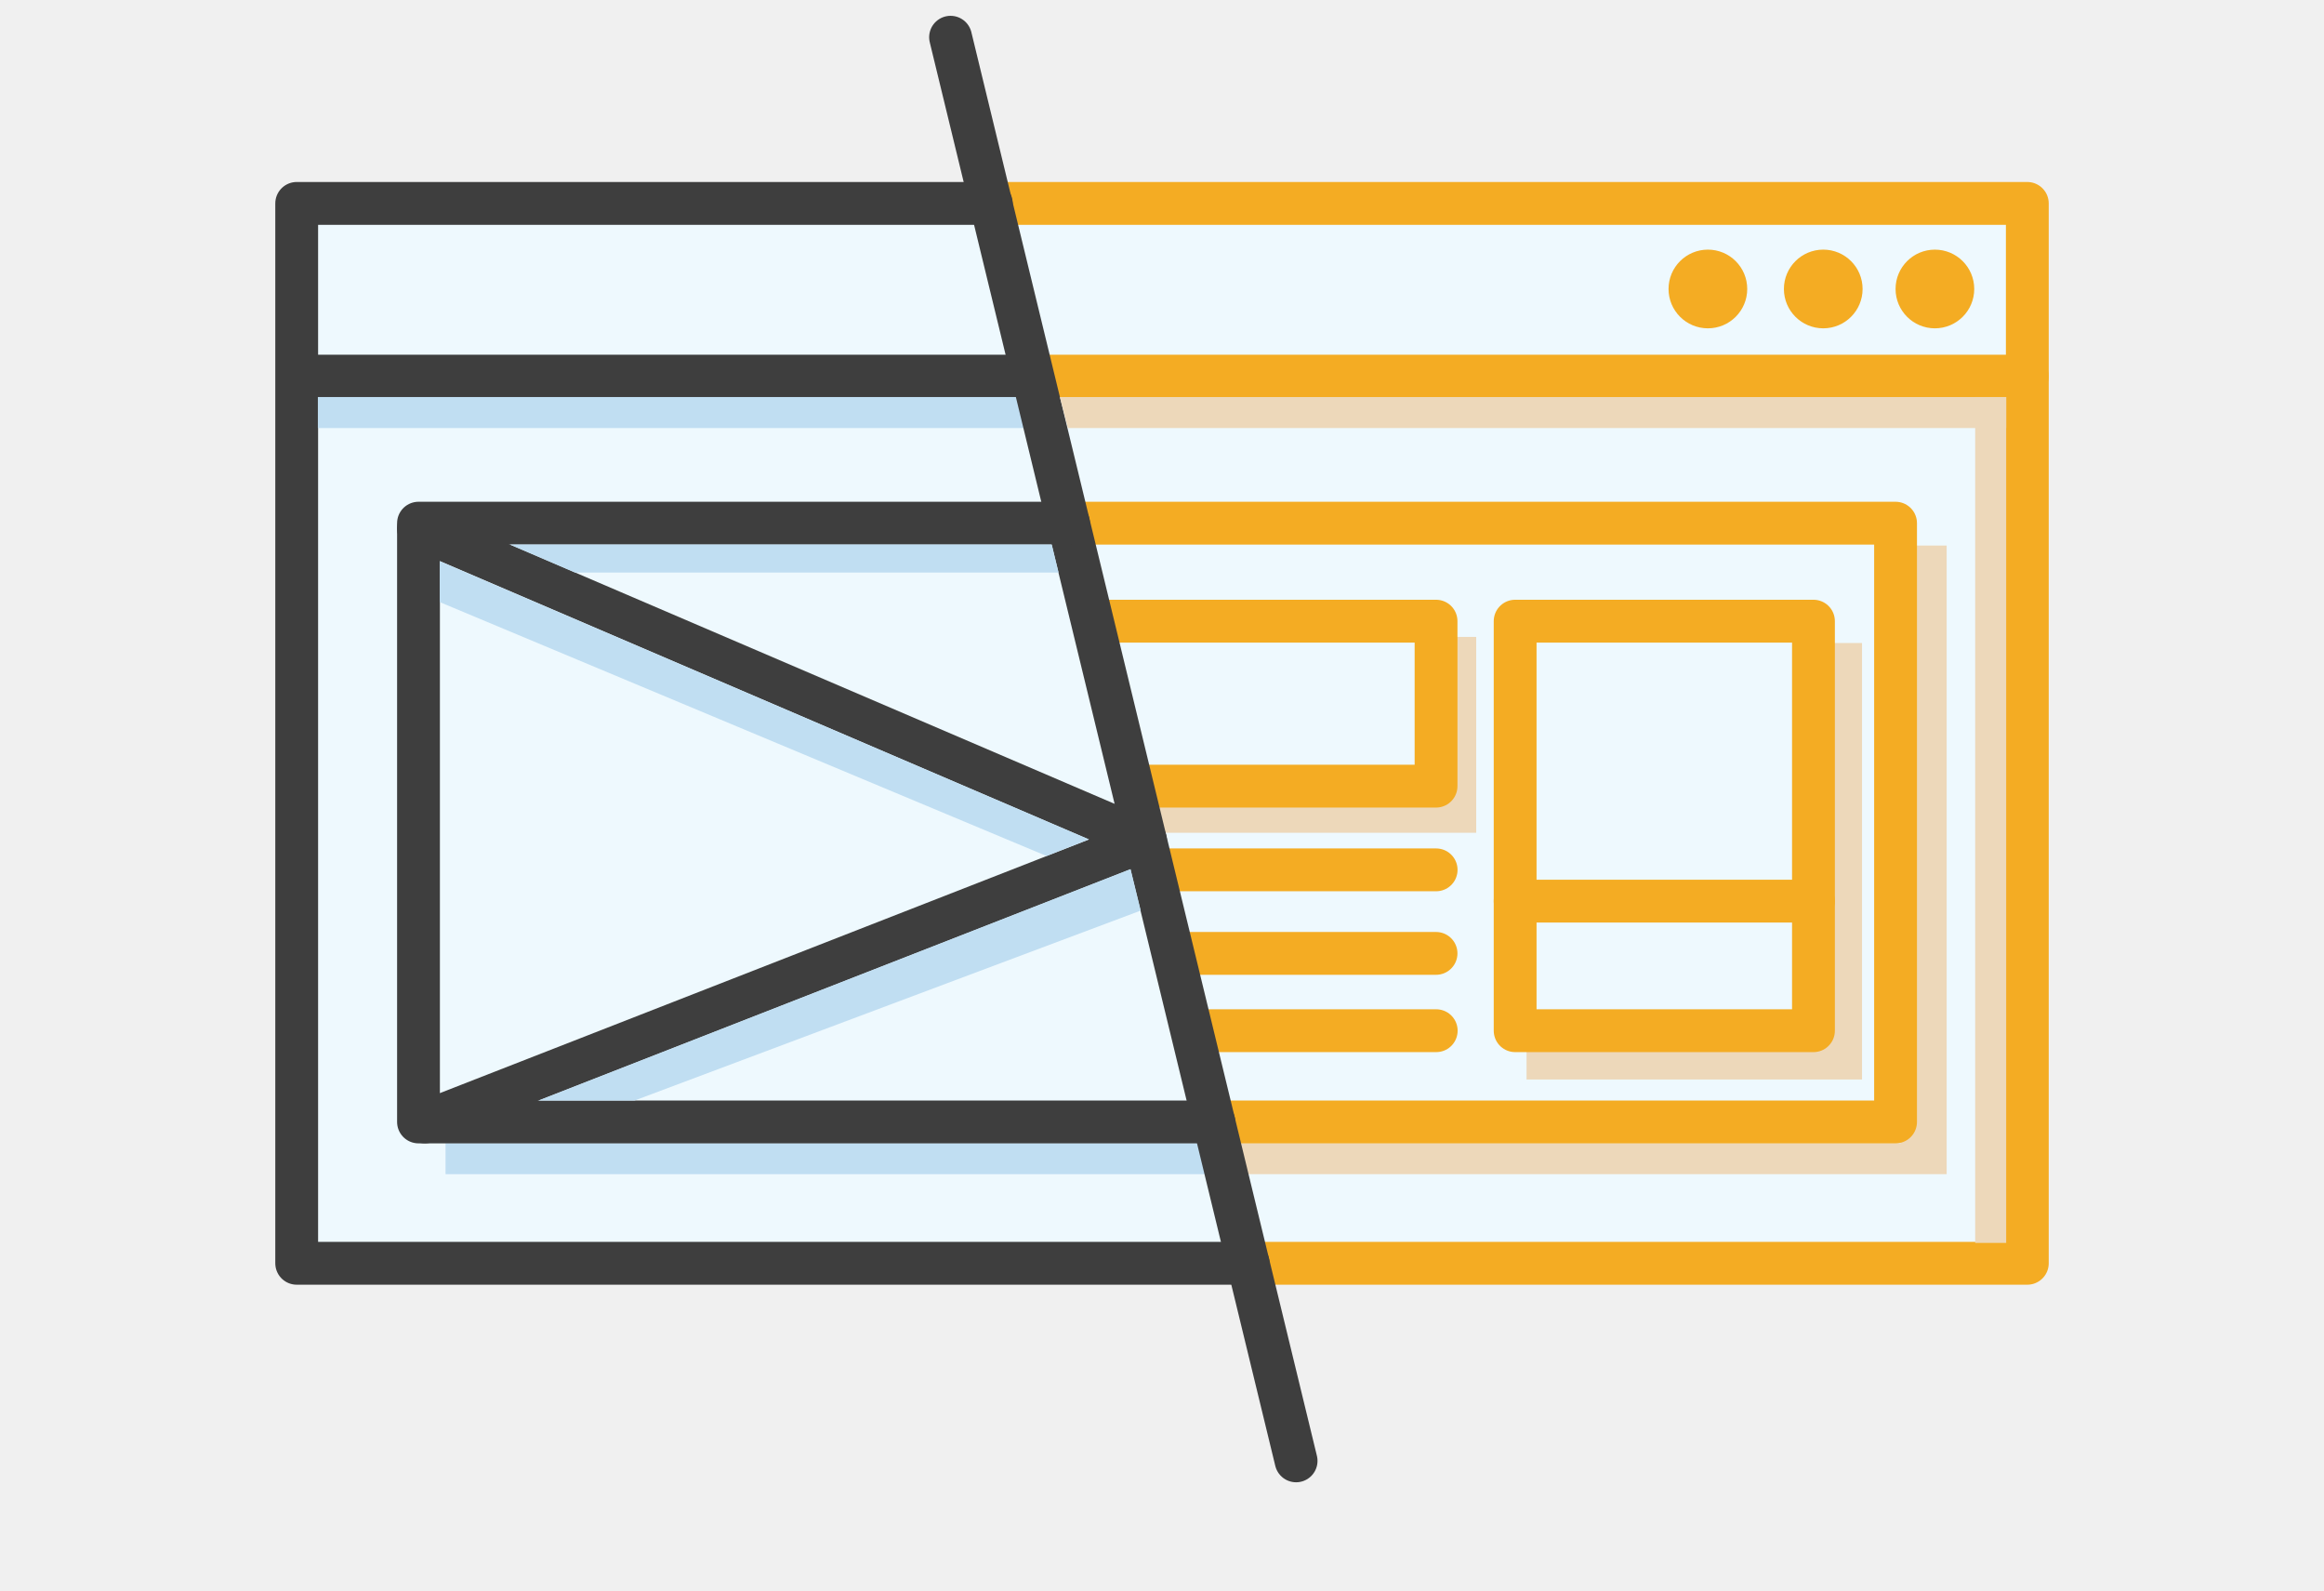
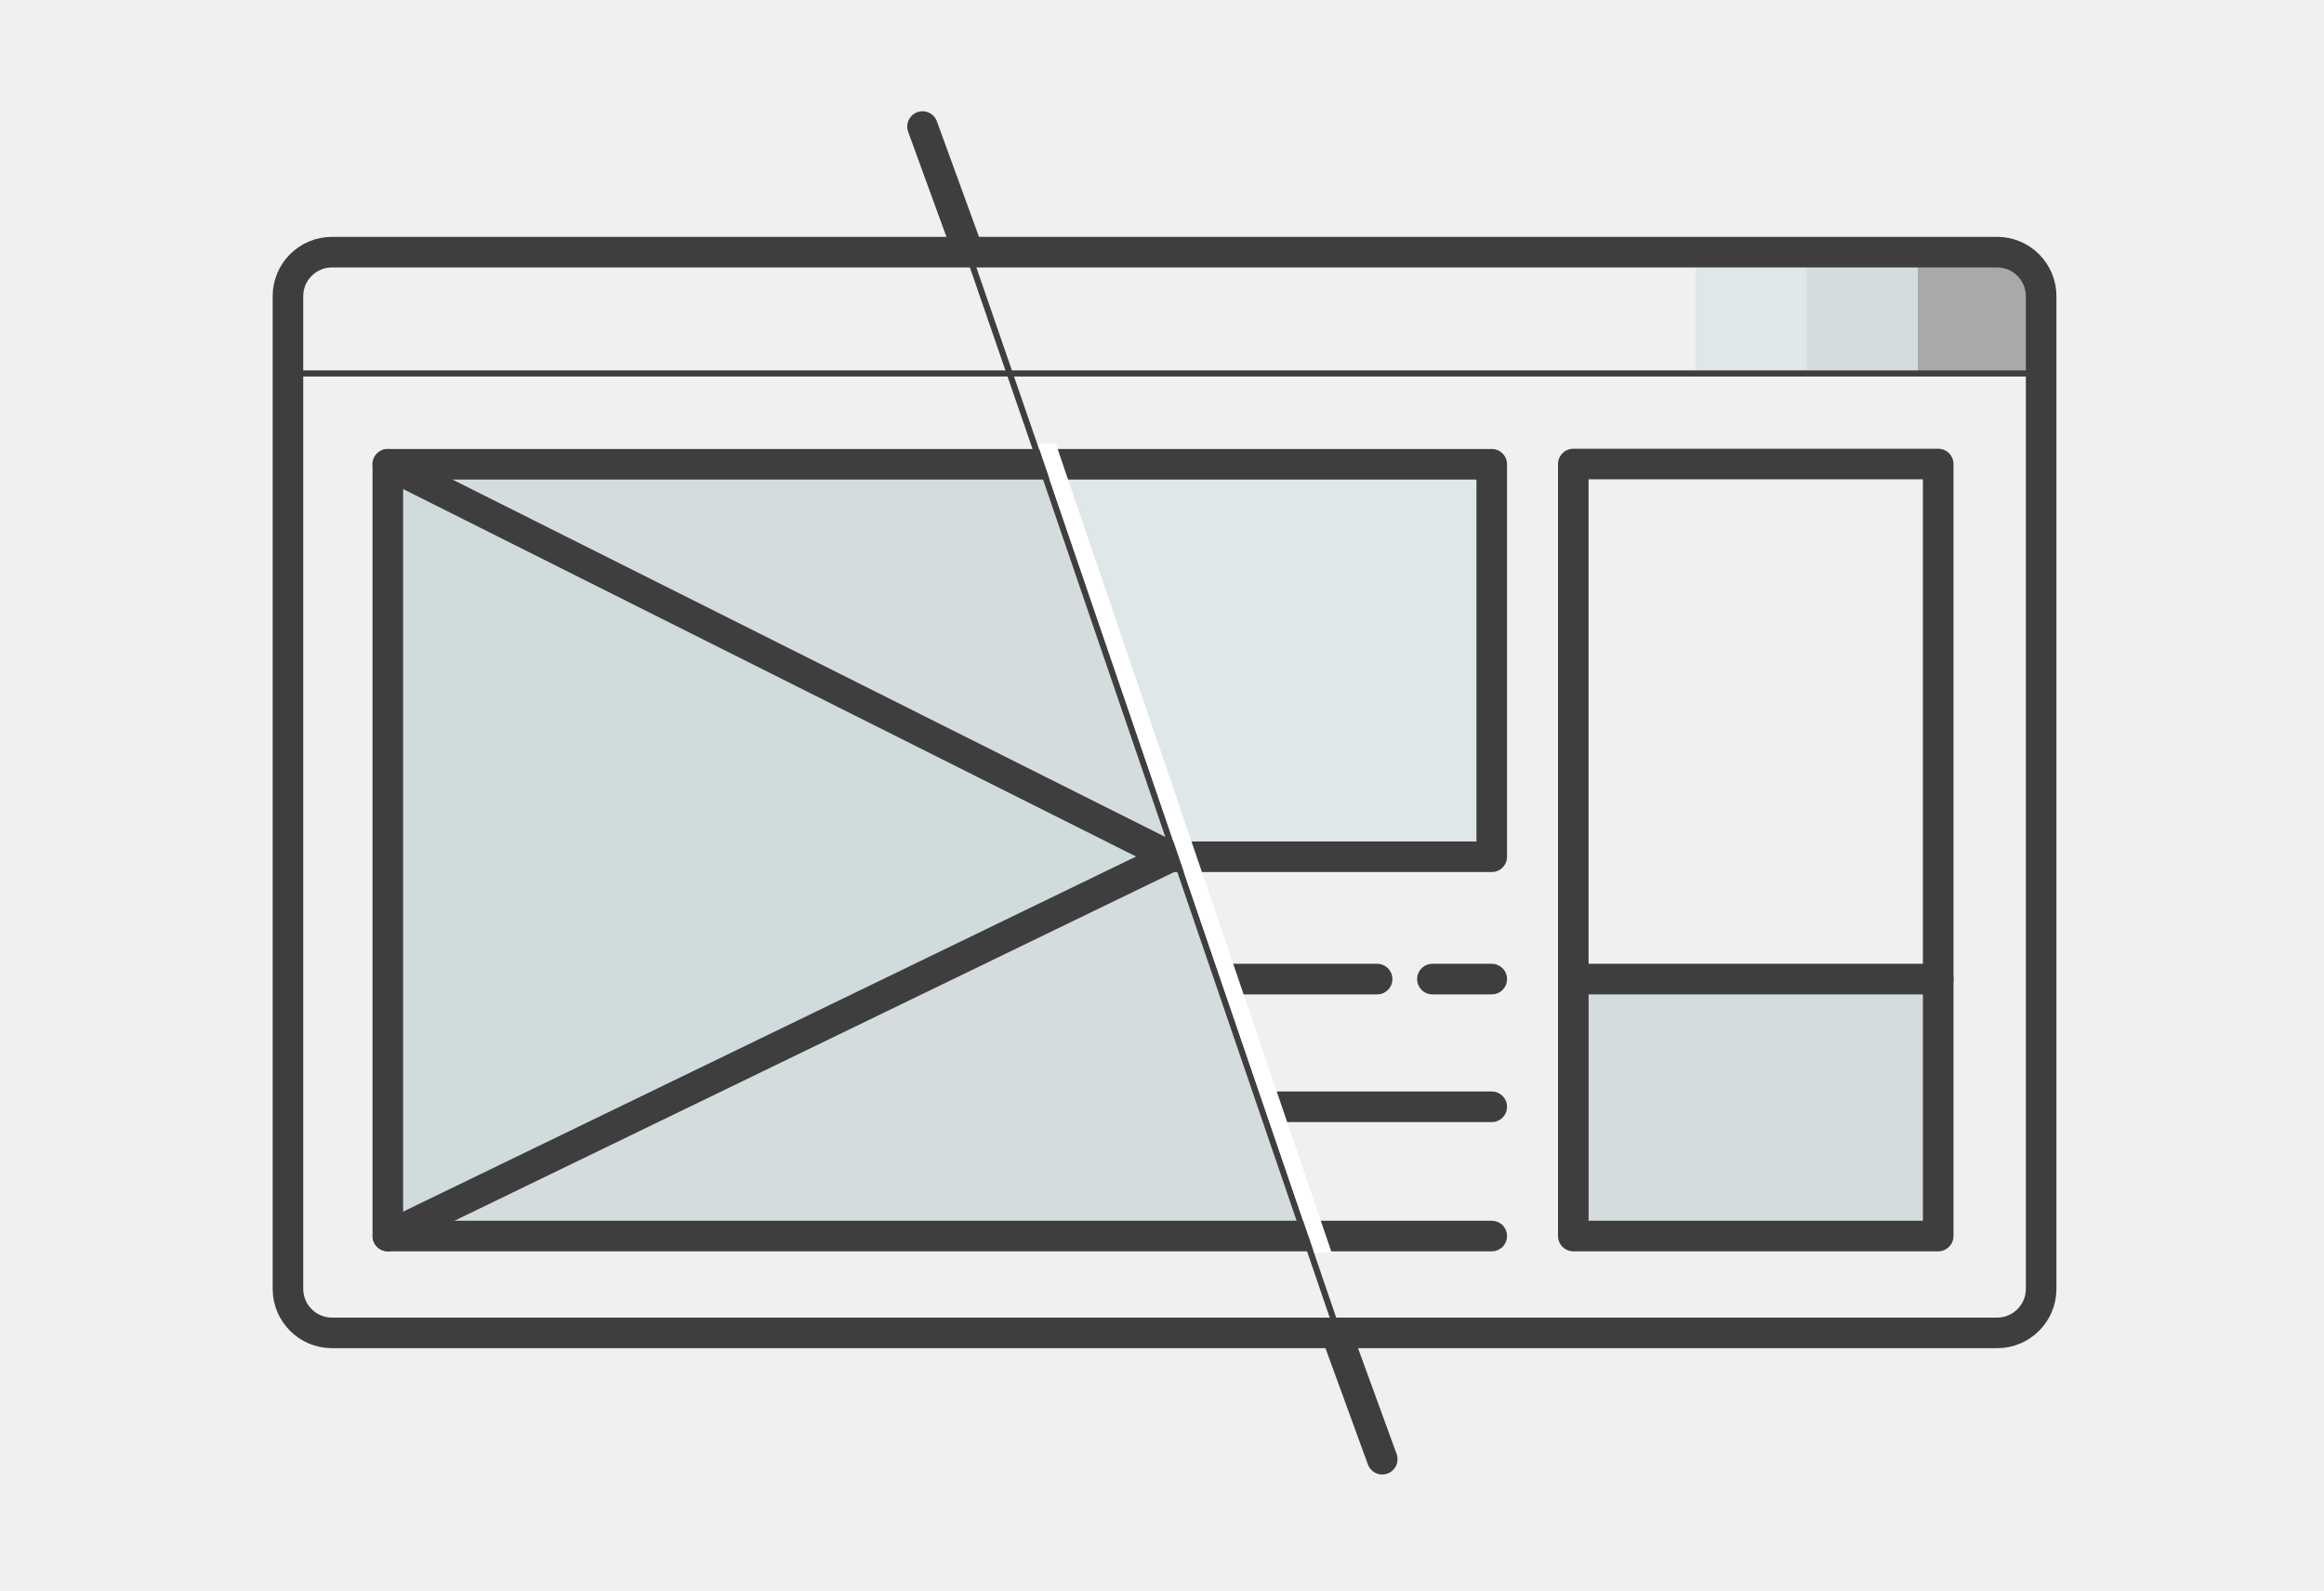
- <svg xmlns="http://www.w3.org/2000/svg" version="1.1" id="Layer_1" x="0px" y="0px" width="380px" height="260px" viewBox="0 0 380 260" enable-background="new 0 0 380 260" xml:space="preserve">
-   <polyline fill="#EEF9FE" stroke="#F4AC23" stroke-width="7" stroke-linecap="round" stroke-linejoin="round" stroke-miterlimit="10" points="  162.087,33.25 331.489,33.25 331.489,206.502 204.438,206.502 " />
-   <polygon fill="#EDD8BA" points="233.438,104.112 233.438,127.879 186.524,127.879 186.524,136.129 223.638,136.129 241.378,136.129   241.378,127.879 241.378,104.112 " />
-   <polygon fill="#EDD8BA" points="310.751,89.178 310.751,186.865 202.868,186.865 202.868,191.934 318.298,191.934 318.298,190.416   318.298,186.865 318.298,89.178 " />
-   <polyline fill="#EEF9FE" stroke="#3E3E3E" stroke-width="7" stroke-linecap="round" stroke-linejoin="round" stroke-miterlimit="10" points="  204.085,206.502 48.513,206.502 48.513,33.25 162.087,33.25 " />
-   <path fill="none" stroke="#FFFFFF" stroke-width="7" stroke-linecap="round" stroke-linejoin="round" stroke-miterlimit="10" d="  M199.142,149.271" />
-   <line fill="none" stroke="#3E3E3E" stroke-width="7" stroke-linecap="round" stroke-linejoin="round" stroke-miterlimit="10" x1="50.437" y1="61.484" x2="168.505" y2="61.484" />
-   <circle fill="#F4AC23" cx="316.378" cy="47.238" r="6.432" />
-   <circle fill="#F4AC23" cx="298.122" cy="47.237" r="6.433" />
-   <circle fill="#F4AC23" cx="279.259" cy="47.237" r="6.433" />
-   <line fill="none" stroke="#F4AC23" stroke-width="7" stroke-linecap="round" stroke-linejoin="round" stroke-miterlimit="10" x1="169.716" y1="61.484" x2="331.489" y2="61.484" />
-   <polyline fill="none" stroke="#F4AC23" stroke-width="7" stroke-linecap="round" stroke-linejoin="round" stroke-miterlimit="10" points="  174.788,85.52 309.946,85.52 309.946,183.398 199.813,183.398 " />
-   <polyline fill="none" stroke="#F4AC23" stroke-width="7" stroke-linecap="round" stroke-linejoin="round" stroke-miterlimit="10" points="  178.941,101.537 234.81,101.537 234.81,128.508 187.284,128.508 " />
-   <line fill="none" stroke="#F4AC23" stroke-width="7" stroke-linecap="round" stroke-linejoin="round" stroke-miterlimit="10" x1="191.147" y1="142.189" x2="234.825" y2="142.189" />
-   <line fill="none" stroke="#F4AC23" stroke-width="7" stroke-linecap="round" stroke-linejoin="round" stroke-miterlimit="10" x1="234.839" y1="168.482" x2="197.222" y2="168.482" />
-   <line fill="none" stroke="#F4AC23" stroke-width="7" stroke-linecap="round" stroke-linejoin="round" stroke-miterlimit="10" x1="194.556" y1="155.846" x2="234.81" y2="155.846" />
-   <rect x="51.975" y="64.9" fill="#C0DEF2" width="121.204" height="5.07" />
-   <rect x="72.852" y="186.865" fill="#C0DEF2" width="127.083" height="5.068" />
-   <line fill="none" stroke="#3E3E3E" stroke-width="7" stroke-linecap="round" stroke-linejoin="round" stroke-miterlimit="10" x1="155.427" y1="6.086" x2="211.927" y2="238.799" />
-   <polyline fill="none" stroke="#3E3E3E" stroke-width="7" stroke-linecap="round" stroke-linejoin="round" stroke-miterlimit="10" points="  174.712,85.52 68.429,85.52 68.429,183.398 198.478,183.398 " />
-   <polyline fill="none" stroke="#3E3E3E" stroke-width="7" stroke-linecap="round" stroke-linejoin="round" stroke-miterlimit="10" points="  68.429,86.414 187.301,137.373 69.48,183.398 " />
-   <rect x="322.966" y="64.9" fill="#EDD8BA" width="5.068" height="138.27" />
-   <polygon fill="#EDD8BA" points="328.034,69.97 328.034,64.9 173.298,64.9 174.616,69.97 " />
-   <polyline fill="#C0DEF2" points="88.038,179.9 184.854,142.074 186.524,148.846 103.747,179.9 " />
-   <polygon fill="#C0DEF2" points="178.04,137.213 71.903,91.735 71.903,98.421 171.12,139.926 " />
-   <polygon fill="#C0DEF2" points="83.36,89.006 94.021,93.589 173.089,93.589 171.966,89.006 " />
-   <polygon fill="#EDD8BA" points="296.522,105.109 296.522,168.211 249.608,168.211 249.608,176.461 286.722,176.461 304.462,176.461   304.462,168.211 304.462,105.109 " />
-   <rect x="247.743" y="101.537" fill="none" stroke="#F4AC23" stroke-width="7" stroke-linecap="round" stroke-linejoin="round" stroke-miterlimit="10" width="48.779" height="66.946" />
-   <line fill="none" stroke="#F4AC23" stroke-width="7" stroke-linecap="round" stroke-linejoin="round" stroke-miterlimit="10" x1="247.743" y1="147.301" x2="296.522" y2="147.301" />
+ <svg xmlns="http://www.w3.org/2000/svg" version="1.1" x="0px" y="0px" width="380px" height="260px" viewBox="0 0 380 260" enable-background="new 0 0 380 260" xml:space="preserve">
+   <g id="filled-layer">
+     <path opacity="0.4" fill="#C5D9DD" d="M172.167,77.907h8.667c0,0,3.359-1.621,12.846-2.014S243,77.907,243,77.907v60.126h-50.415   L172.167,77.907z" />
+     <path opacity="0.4" fill="#ADBFC4" d="M258.334,160.047h57.499v42l-33.899-0.589l-6.269,0.589c0,0-4.297,0.564-9,0   s-8.331-1-8.331-1V160.047z" />
+     <path opacity="0.4" fill="#ADBFC4" d="M170.7,77.787H142.75c0,0-6.083-1.894-20-1.894L106,77.787H63.417v122.77h149.646   L170.7,77.787z" />
+     <path opacity="0.4" fill="#C5D9DD" d="M66.122,79.172l28.839,12.531c0,0,11.583,4.058,16.789,7.672s14.589,10.128,14.589,10.128   l62.373,31.419l-122.59,60V79.172z" />
+     <path opacity="0.4" fill="#ADBFC4" d="M295.397,41.216v19.831h18.187V41.22l-10-0.002c0,0-2.29-0.969-4.333-0.634   S295.397,41.216,295.397,41.216z" />
+     <path opacity="0.4" fill="#C5D9DD" d="M277.209,41.216v19.831h18.188V41.22l-8.981-0.002c0,0-2.581-0.884-5.165-1.051   S277.209,41.216,277.209,41.216z" />
+     <path opacity="0.4" fill="#3E3E3E" d="M313.584,61.047V41.216l12.34,0.029c0,0,6.573,0.302,7.639,6.302l1.354,13.5H313.584z" />
+   </g>
+   <g id="Layer_1">
+     <g>
+       <g id="Layer_1_2_">
+         <g id="Layer_1_1_">
+           <path fill="#3E3E3E" d="M199.26,157.547h25.913c1.382,0,2.5,1.119,2.5,2.5s-1.118,2.5-2.5,2.5H202" />
+           <line fill="none" stroke="#3E3E3E" stroke-width="5" stroke-linecap="round" stroke-linejoin="round" stroke-miterlimit="10" x1="243.917" y1="160.047" x2="234.218" y2="160.047" />
+           <path fill="#3E3E3E" d="M206.678,178.422h37.239c1.381,0,2.5,1.119,2.5,2.5s-1.119,2.5-2.5,2.5H208.75" />
+           <path fill="none" stroke="#3E3E3E" stroke-width="5" stroke-miterlimit="10" d="M333.75,210.682c0,3.979-3.225,7.199-7.2,7.199      H54.284c-3.977,0-7.2-3.223-7.2-7.199V48.417c0-3.977,3.224-7.2,7.2-7.2H326.55c3.978,0,7.2,3.224,7.2,7.2v22.131V210.682z" />
+           <line fill="none" stroke="#3E3E3E" stroke-miterlimit="10" x1="47.083" y1="61.047" x2="333.75" y2="61.047" />
+           <line fill="none" stroke="#3E3E3E" stroke-width="5" stroke-linecap="round" stroke-miterlimit="10" x1="150.841" y1="20.687" x2="158.194" y2="40.853" />
+           <line fill="none" stroke="#3E3E3E" stroke-width="5" stroke-linecap="round" stroke-miterlimit="10" x1="218.658" y1="218.361" x2="226.012" y2="238.527" />
+           <polyline fill="none" stroke="#3E3E3E" stroke-miterlimit="10" points="150.841,19.723 170.223,75.893 225.173,236.48     " />
+           <polyline fill="none" stroke="#3E3E3E" stroke-width="5" stroke-linecap="round" stroke-linejoin="round" stroke-miterlimit="10" points="      170.223,75.893 63.417,75.893 63.417,202.047 243.917,202.047     " />
+           <polyline fill="none" stroke="#3E3E3E" stroke-width="5" stroke-linecap="round" stroke-linejoin="round" stroke-miterlimit="10" points="      171.251,75.893 243.917,75.893 243.917,140.047 192.357,140.047     " />
+           <polyline fill="none" stroke="#3E3E3E" stroke-width="5" stroke-linecap="round" stroke-linejoin="round" stroke-miterlimit="10" points="      63.417,75.893 191.417,140.047 63.417,202.047     " />
+           <rect x="257.251" y="75.852" fill="none" stroke="#3E3E3E" stroke-width="5" stroke-linecap="round" stroke-linejoin="round" stroke-miterlimit="10" width="59.666" height="126.195" />
+           <line fill="none" stroke="#3E3E3E" stroke-width="5" stroke-linecap="round" stroke-linejoin="round" stroke-miterlimit="10" x1="257.251" y1="160.047" x2="316.917" y2="160.047" />
+           <path fill="none" stroke="#3E3E3E" stroke-width="5" stroke-linecap="round" stroke-linejoin="round" stroke-miterlimit="10" d="      M214.384,202.047" />
+           <polyline fill="#FFFFFF" points="169.625,72.5 214.854,204.729 217.734,204.729 172.63,72.5     " />
+         </g>
+       </g>
+     </g>
+   </g>
</svg>
